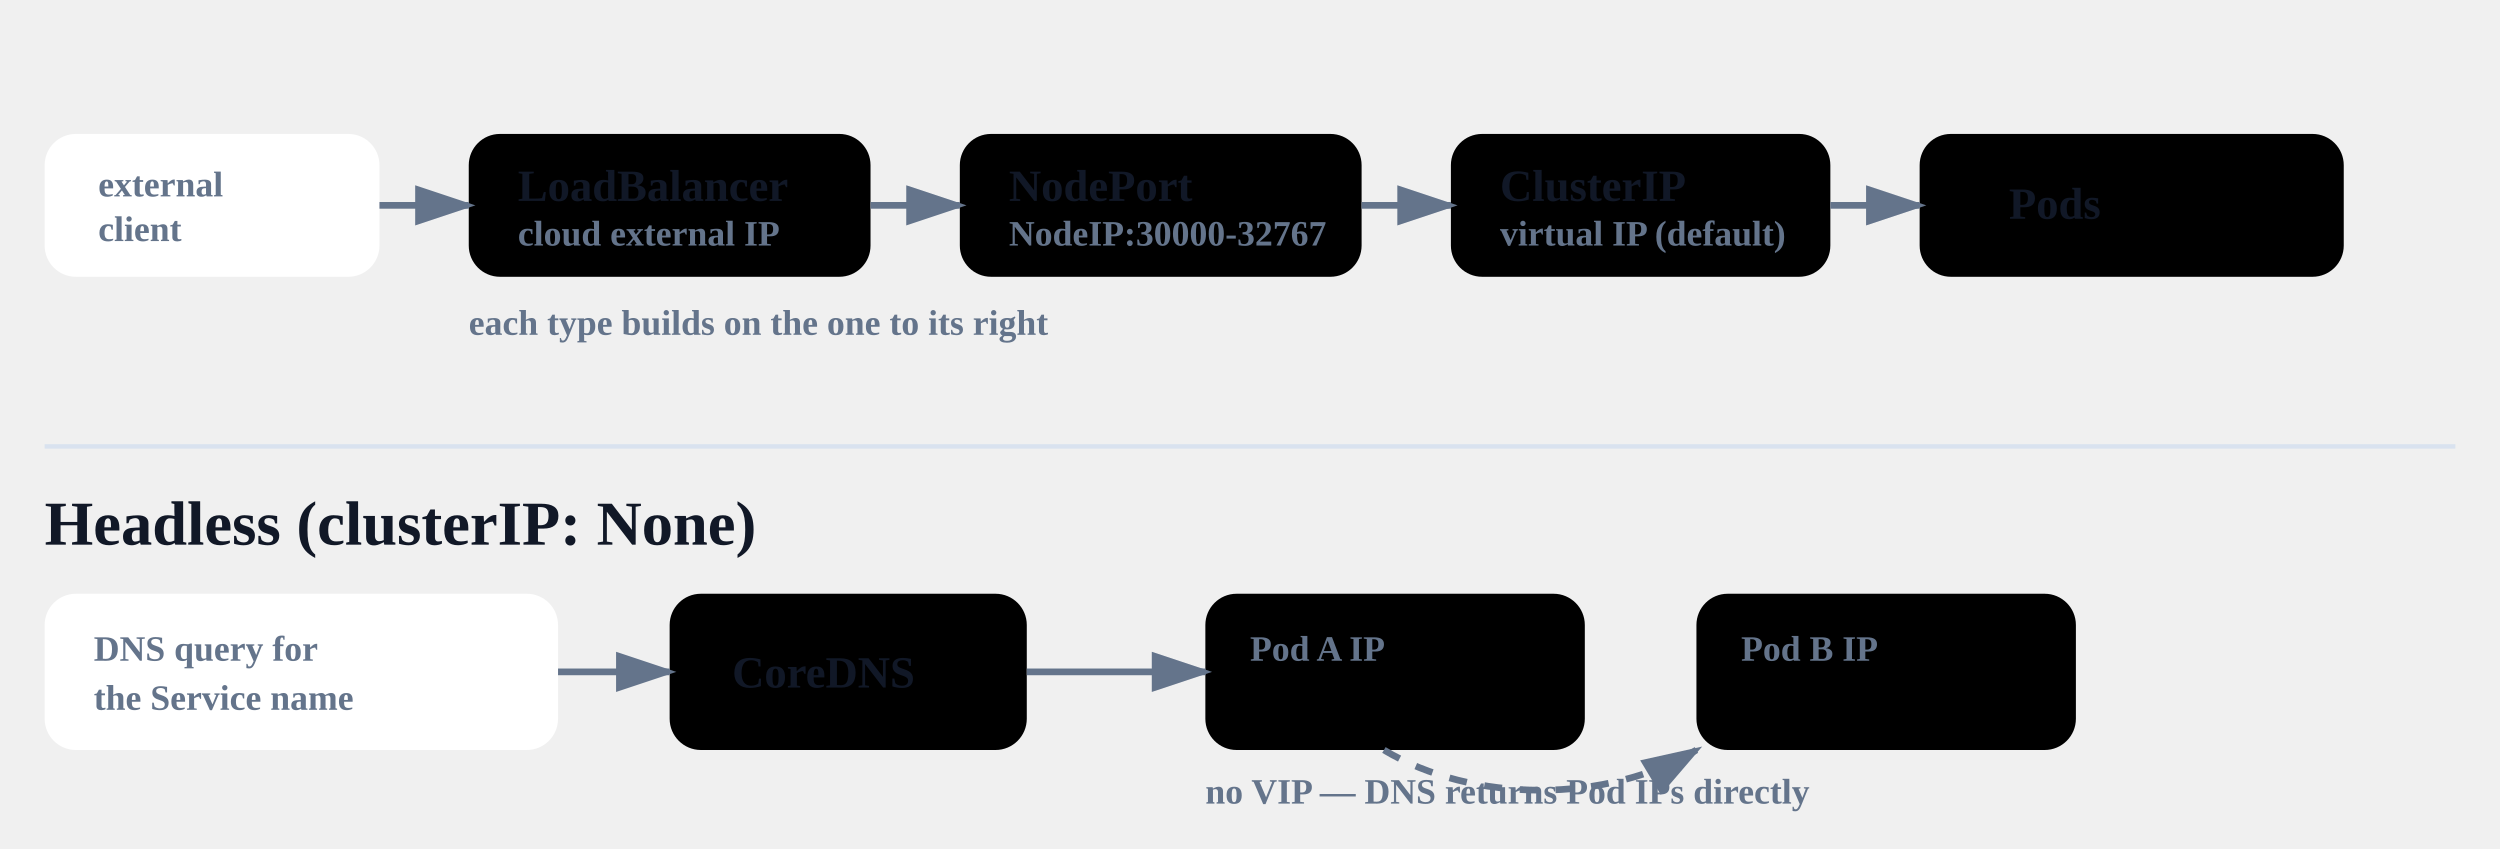
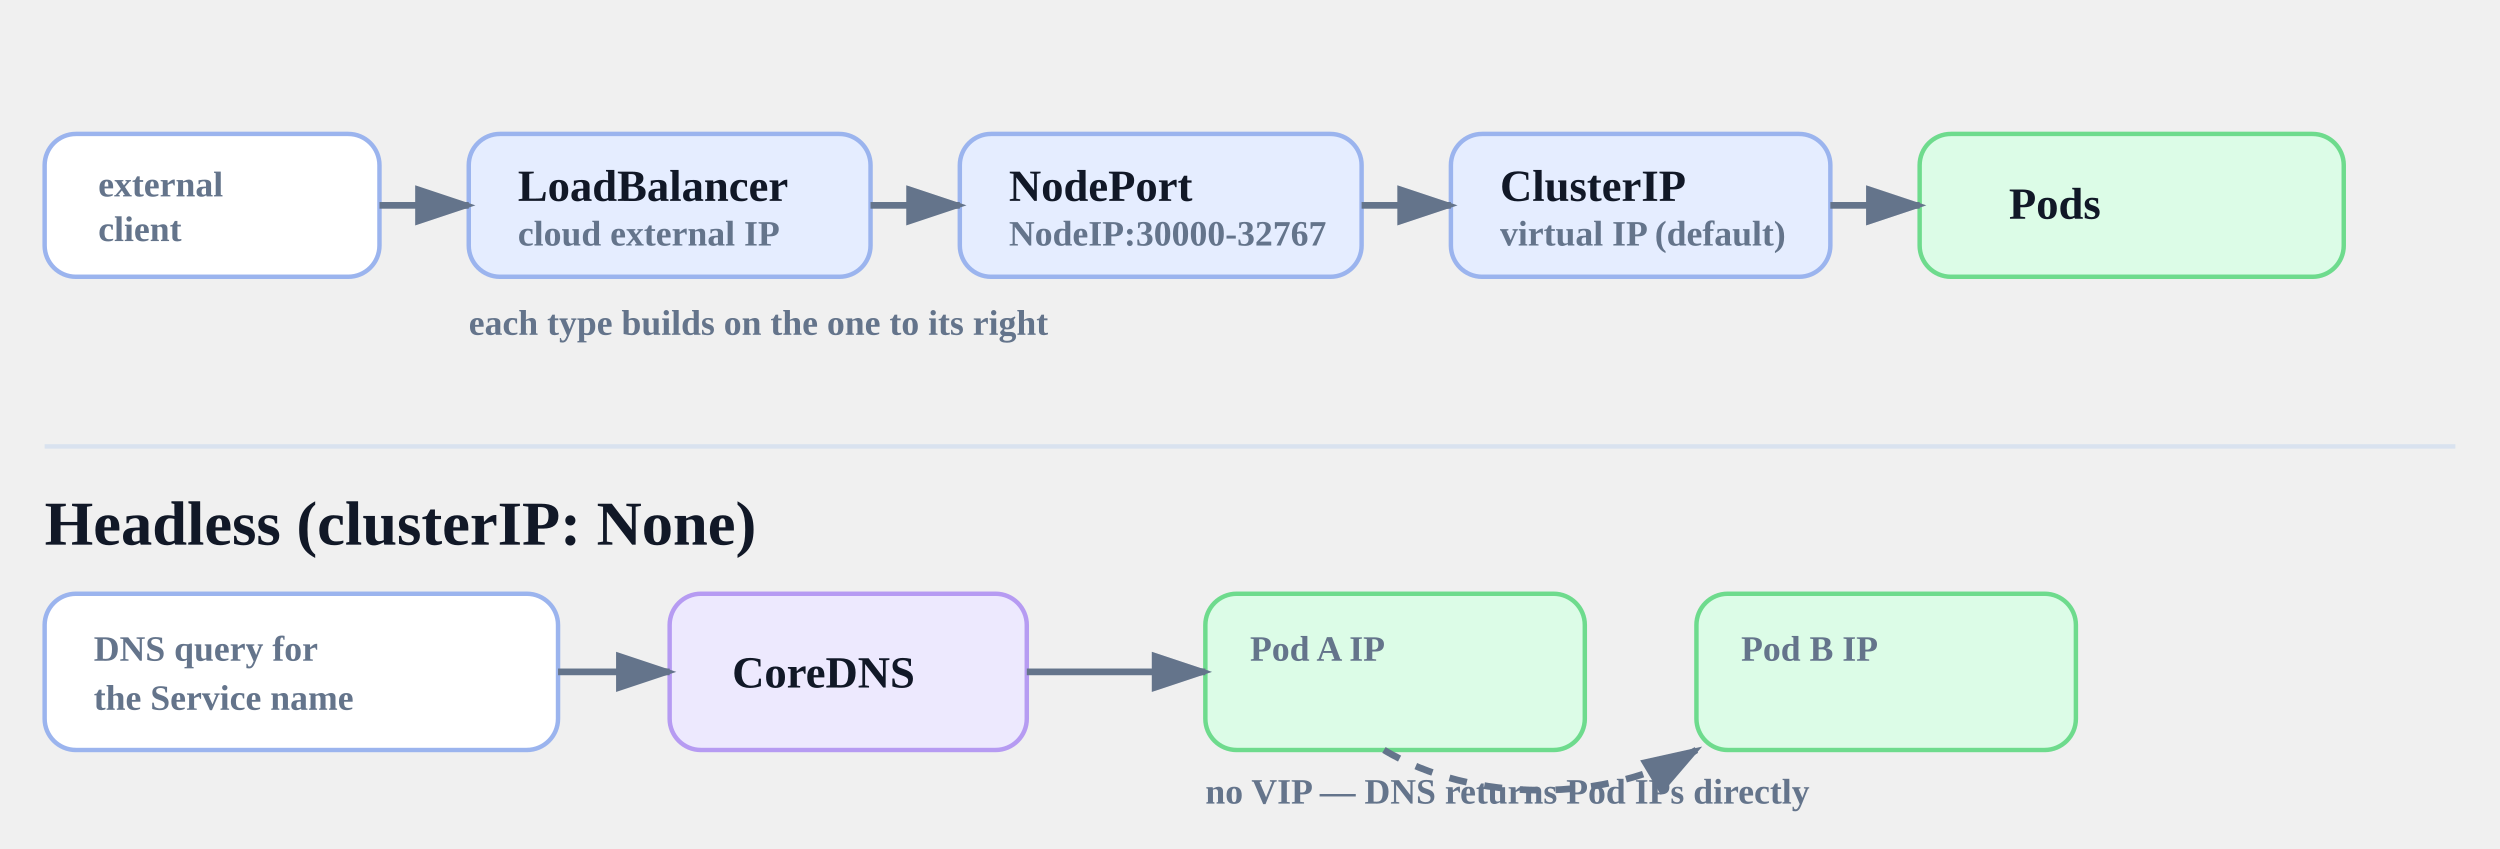
<svg xmlns="http://www.w3.org/2000/svg" aria-label="Service types comparison" class="diagram" role="img" viewBox="0 0 1120 380">
-   <style>
- .box { fill: color-mix(in srgb, var(--accent, #326ce5) 7%, transparent); stroke: var(--line, #d9e2ef); stroke-width: 2; }
- .worker { fill: color-mix(in srgb, var(--accent-2, #14b8a6) 7%, transparent); }
- .node { fill: var(--paper-solid, #ffffff); stroke: color-mix(in srgb, var(--accent, #326ce5) 45%, var(--line, #d9e2ef)); stroke-width: 2; }
- .api { fill: color-mix(in srgb, var(--accent, #326ce5) 16%, var(--paper-solid, #ffffff)); }
- .etcd { fill: color-mix(in srgb, var(--warn, #f59e0b) 18%, var(--paper-solid, #ffffff)); }
- .pod { fill: color-mix(in srgb, var(--good, #22c55e) 16%, var(--paper-solid, #ffffff)); stroke: color-mix(in srgb, var(--good, #22c55e) 55%, var(--line, #d9e2ef)); stroke-width: 2; }
- .line { fill: none; stroke: var(--muted, #64748b); stroke-width: 3; }
- .dashed { stroke-dasharray: 8 8; }
- .arrow { fill: var(--muted, #64748b); }
- .title { fill: var(--ink, #111827); font-size: 28px; font-weight: 900; }
- .label { fill: var(--ink, #111827); font-size: 20px; font-weight: 800; }
- .tiny { fill: var(--muted, #64748b); font-size: 16px; font-weight: 700; }
- .attract { fill: color-mix(in srgb, var(--good, #22c55e) 16%, var(--paper-solid, #ffffff)); stroke: color-mix(in srgb, var(--good, #22c55e) 55%, var(--line, #d9e2ef)); stroke-width: 2; }
- .repel { fill: color-mix(in srgb, var(--warn, #f59e0b) 18%, var(--paper-solid, #ffffff)); stroke: color-mix(in srgb, var(--warn, #f59e0b) 55%, var(--line, #d9e2ef)); stroke-width: 2; }
- .ctrl { fill: color-mix(in srgb, var(--accent-3, #8b5cf6) 15%, var(--paper-solid, #ffffff)); stroke: color-mix(in srgb, var(--accent-3, #8b5cf6) 50%, var(--line, #d9e2ef)); stroke-width: 2; }
- .ok-line { fill: none; stroke: var(--good, #22c55e); stroke-width: 3; }
- .bad-line { fill: none; stroke: var(--warn, #f59e0b); stroke-width: 3; }
- .ok-arrow { fill: var(--good, #22c55e); }
- .bad-arrow { fill: var(--warn, #f59e0b); }
- .gate { fill: color-mix(in srgb, var(--accent, #326ce5) 12%, var(--paper-solid, #ffffff)); stroke: color-mix(in srgb, var(--accent, #326ce5) 45%, var(--line, #d9e2ef)); stroke-width: 2; }
- .divider { stroke: var(--line, #d9e2ef); stroke-width: 2; }
- </style>
  <defs>
    <marker id="arrowSvc" markerHeight="10" markerWidth="10" orient="auto" refX="8" refY="3">
-       <path class="arrow" d="M0,0 L0,6 L9,3 z" />
+       <path class="arrow" d="M0,0 L0,6 L9,3 z" fill="#64748b" />
    </marker>
  </defs>
-   <rect class="api node" height="64" rx="14" width="150" x="20" y="60" />
-   <text class="tiny" x="44" y="88">external</text>
-   <text class="tiny" x="44" y="108">client</text>
-   <rect class="gate" height="64" rx="14" width="180" x="210" y="60" />
-   <text class="label" x="232" y="90">LoadBalancer</text>
-   <text class="tiny" x="232" y="110">cloud external IP</text>
-   <rect class="gate" height="64" rx="14" width="180" x="430" y="60" />
-   <text class="label" x="452" y="90">NodePort</text>
-   <text class="tiny" x="452" y="110">NodeIP:30000-32767</text>
-   <rect class="gate" height="64" rx="14" width="170" x="650" y="60" />
-   <text class="label" x="672" y="90">ClusterIP</text>
-   <text class="tiny" x="672" y="110">virtual IP (default)</text>
-   <rect class="pod" height="64" rx="14" width="190" x="860" y="60" />
-   <text class="label" x="900" y="98">Pods</text>
-   <path class="line" d="M170 92 H210" marker-end="url(#arrowSvc)" />
-   <path class="line" d="M390 92 H430" marker-end="url(#arrowSvc)" />
-   <path class="line" d="M610 92 H650" marker-end="url(#arrowSvc)" />
-   <path class="line" d="M820 92 H860" marker-end="url(#arrowSvc)" />
-   <text class="tiny" x="210" y="150">each type builds on the one to its right</text>
-   <line class="divider" x1="20" x2="1100" y1="200" y2="200" />
-   <text class="title" x="20" y="244">Headless (clusterIP: None)</text>
-   <rect class="node" height="70" rx="14" width="230" x="20" y="266" />
-   <text class="tiny" x="42" y="296">DNS query for</text>
-   <text class="tiny" x="42" y="318">the Service name</text>
-   <rect class="ctrl" height="70" rx="14" width="160" x="300" y="266" />
-   <text class="label" x="328" y="308">CoreDNS</text>
-   <rect class="pod" height="70" rx="14" width="170" x="540" y="266" />
-   <text class="tiny" x="560" y="296">Pod A IP</text>
-   <rect class="pod" height="70" rx="14" width="170" x="760" y="266" />
-   <text class="tiny" x="780" y="296">Pod B IP</text>
-   <path class="line" d="M250 301 H300" marker-end="url(#arrowSvc)" />
-   <path class="line" d="M460 301 H540" marker-end="url(#arrowSvc)" />
-   <path class="line dashed" d="M620 336 C660 360 720 360 760 336" marker-end="url(#arrowSvc)" />
-   <text class="tiny" x="540" y="360">no VIP — DNS returns Pod IPs directly</text>
+   <rect class="api node" height="64" rx="14" width="150" x="20" y="60" fill="#ffffff" stroke="#9bb4ee" stroke-width="2" />
+   <text class="tiny" x="44" y="88" fill="#64748b" font-size="16" font-weight="700">external</text>
+   <text class="tiny" x="44" y="108" fill="#64748b" font-size="16" font-weight="700">client</text>
+   <rect class="gate" height="64" rx="14" width="180" x="210" y="60" fill="#e5edff" stroke="#9bb4ee" stroke-width="2" />
+   <text class="label" x="232" y="90" fill="#111827" font-size="20" font-weight="800">LoadBalancer</text>
+   <text class="tiny" x="232" y="110" fill="#64748b" font-size="16" font-weight="700">cloud external IP</text>
+   <rect class="gate" height="64" rx="14" width="180" x="430" y="60" fill="#e5edff" stroke="#9bb4ee" stroke-width="2" />
+   <text class="label" x="452" y="90" fill="#111827" font-size="20" font-weight="800">NodePort</text>
+   <text class="tiny" x="452" y="110" fill="#64748b" font-size="16" font-weight="700">NodeIP:30000-32767</text>
+   <rect class="gate" height="64" rx="14" width="170" x="650" y="60" fill="#e5edff" stroke="#9bb4ee" stroke-width="2" />
+   <text class="label" x="672" y="90" fill="#111827" font-size="20" font-weight="800">ClusterIP</text>
+   <text class="tiny" x="672" y="110" fill="#64748b" font-size="16" font-weight="700">virtual IP (default)</text>
+   <rect class="pod" height="64" rx="14" width="190" x="860" y="60" fill="#dcfce7" stroke="#6edb8d" stroke-width="2" />
+   <text class="label" x="900" y="98" fill="#111827" font-size="20" font-weight="800">Pods</text>
+   <path class="line" d="M170 92 H210" marker-end="url(#arrowSvc)" fill="none" stroke="#64748b" stroke-width="3" />
+   <path class="line" d="M390 92 H430" marker-end="url(#arrowSvc)" fill="none" stroke="#64748b" stroke-width="3" />
+   <path class="line" d="M610 92 H650" marker-end="url(#arrowSvc)" fill="none" stroke="#64748b" stroke-width="3" />
+   <path class="line" d="M820 92 H860" marker-end="url(#arrowSvc)" fill="none" stroke="#64748b" stroke-width="3" />
+   <text class="tiny" x="210" y="150" fill="#64748b" font-size="16" font-weight="700">each type builds on the one to its right</text>
+   <line class="divider" x1="20" x2="1100" y1="200" y2="200" stroke="#d9e2ef" stroke-width="2" />
+   <text class="title" x="20" y="244" fill="#111827" font-size="28" font-weight="900">Headless (clusterIP: None)</text>
+   <rect class="node" height="70" rx="14" width="230" x="20" y="266" fill="#ffffff" stroke="#9bb4ee" stroke-width="2" />
+   <text class="tiny" x="42" y="296" fill="#64748b" font-size="16" font-weight="700">DNS query for</text>
+   <text class="tiny" x="42" y="318" fill="#64748b" font-size="16" font-weight="700">the Service name</text>
+   <rect class="ctrl" height="70" rx="14" width="160" x="300" y="266" fill="#ede9fe" stroke="#b69bf2" stroke-width="2" />
+   <text class="label" x="328" y="308" fill="#111827" font-size="20" font-weight="800">CoreDNS</text>
+   <rect class="pod" height="70" rx="14" width="170" x="540" y="266" fill="#dcfce7" stroke="#6edb8d" stroke-width="2" />
+   <text class="tiny" x="560" y="296" fill="#64748b" font-size="16" font-weight="700">Pod A IP</text>
+   <rect class="pod" height="70" rx="14" width="170" x="760" y="266" fill="#dcfce7" stroke="#6edb8d" stroke-width="2" />
+   <text class="tiny" x="780" y="296" fill="#64748b" font-size="16" font-weight="700">Pod B IP</text>
+   <path class="line" d="M250 301 H300" marker-end="url(#arrowSvc)" fill="none" stroke="#64748b" stroke-width="3" />
+   <path class="line" d="M460 301 H540" marker-end="url(#arrowSvc)" fill="none" stroke="#64748b" stroke-width="3" />
+   <path class="line dashed" d="M620 336 C660 360 720 360 760 336" marker-end="url(#arrowSvc)" fill="none" stroke="#64748b" stroke-width="3" stroke-dasharray="8 8" />
+   <text class="tiny" x="540" y="360" fill="#64748b" font-size="16" font-weight="700">no VIP — DNS returns Pod IPs directly</text>
</svg>
